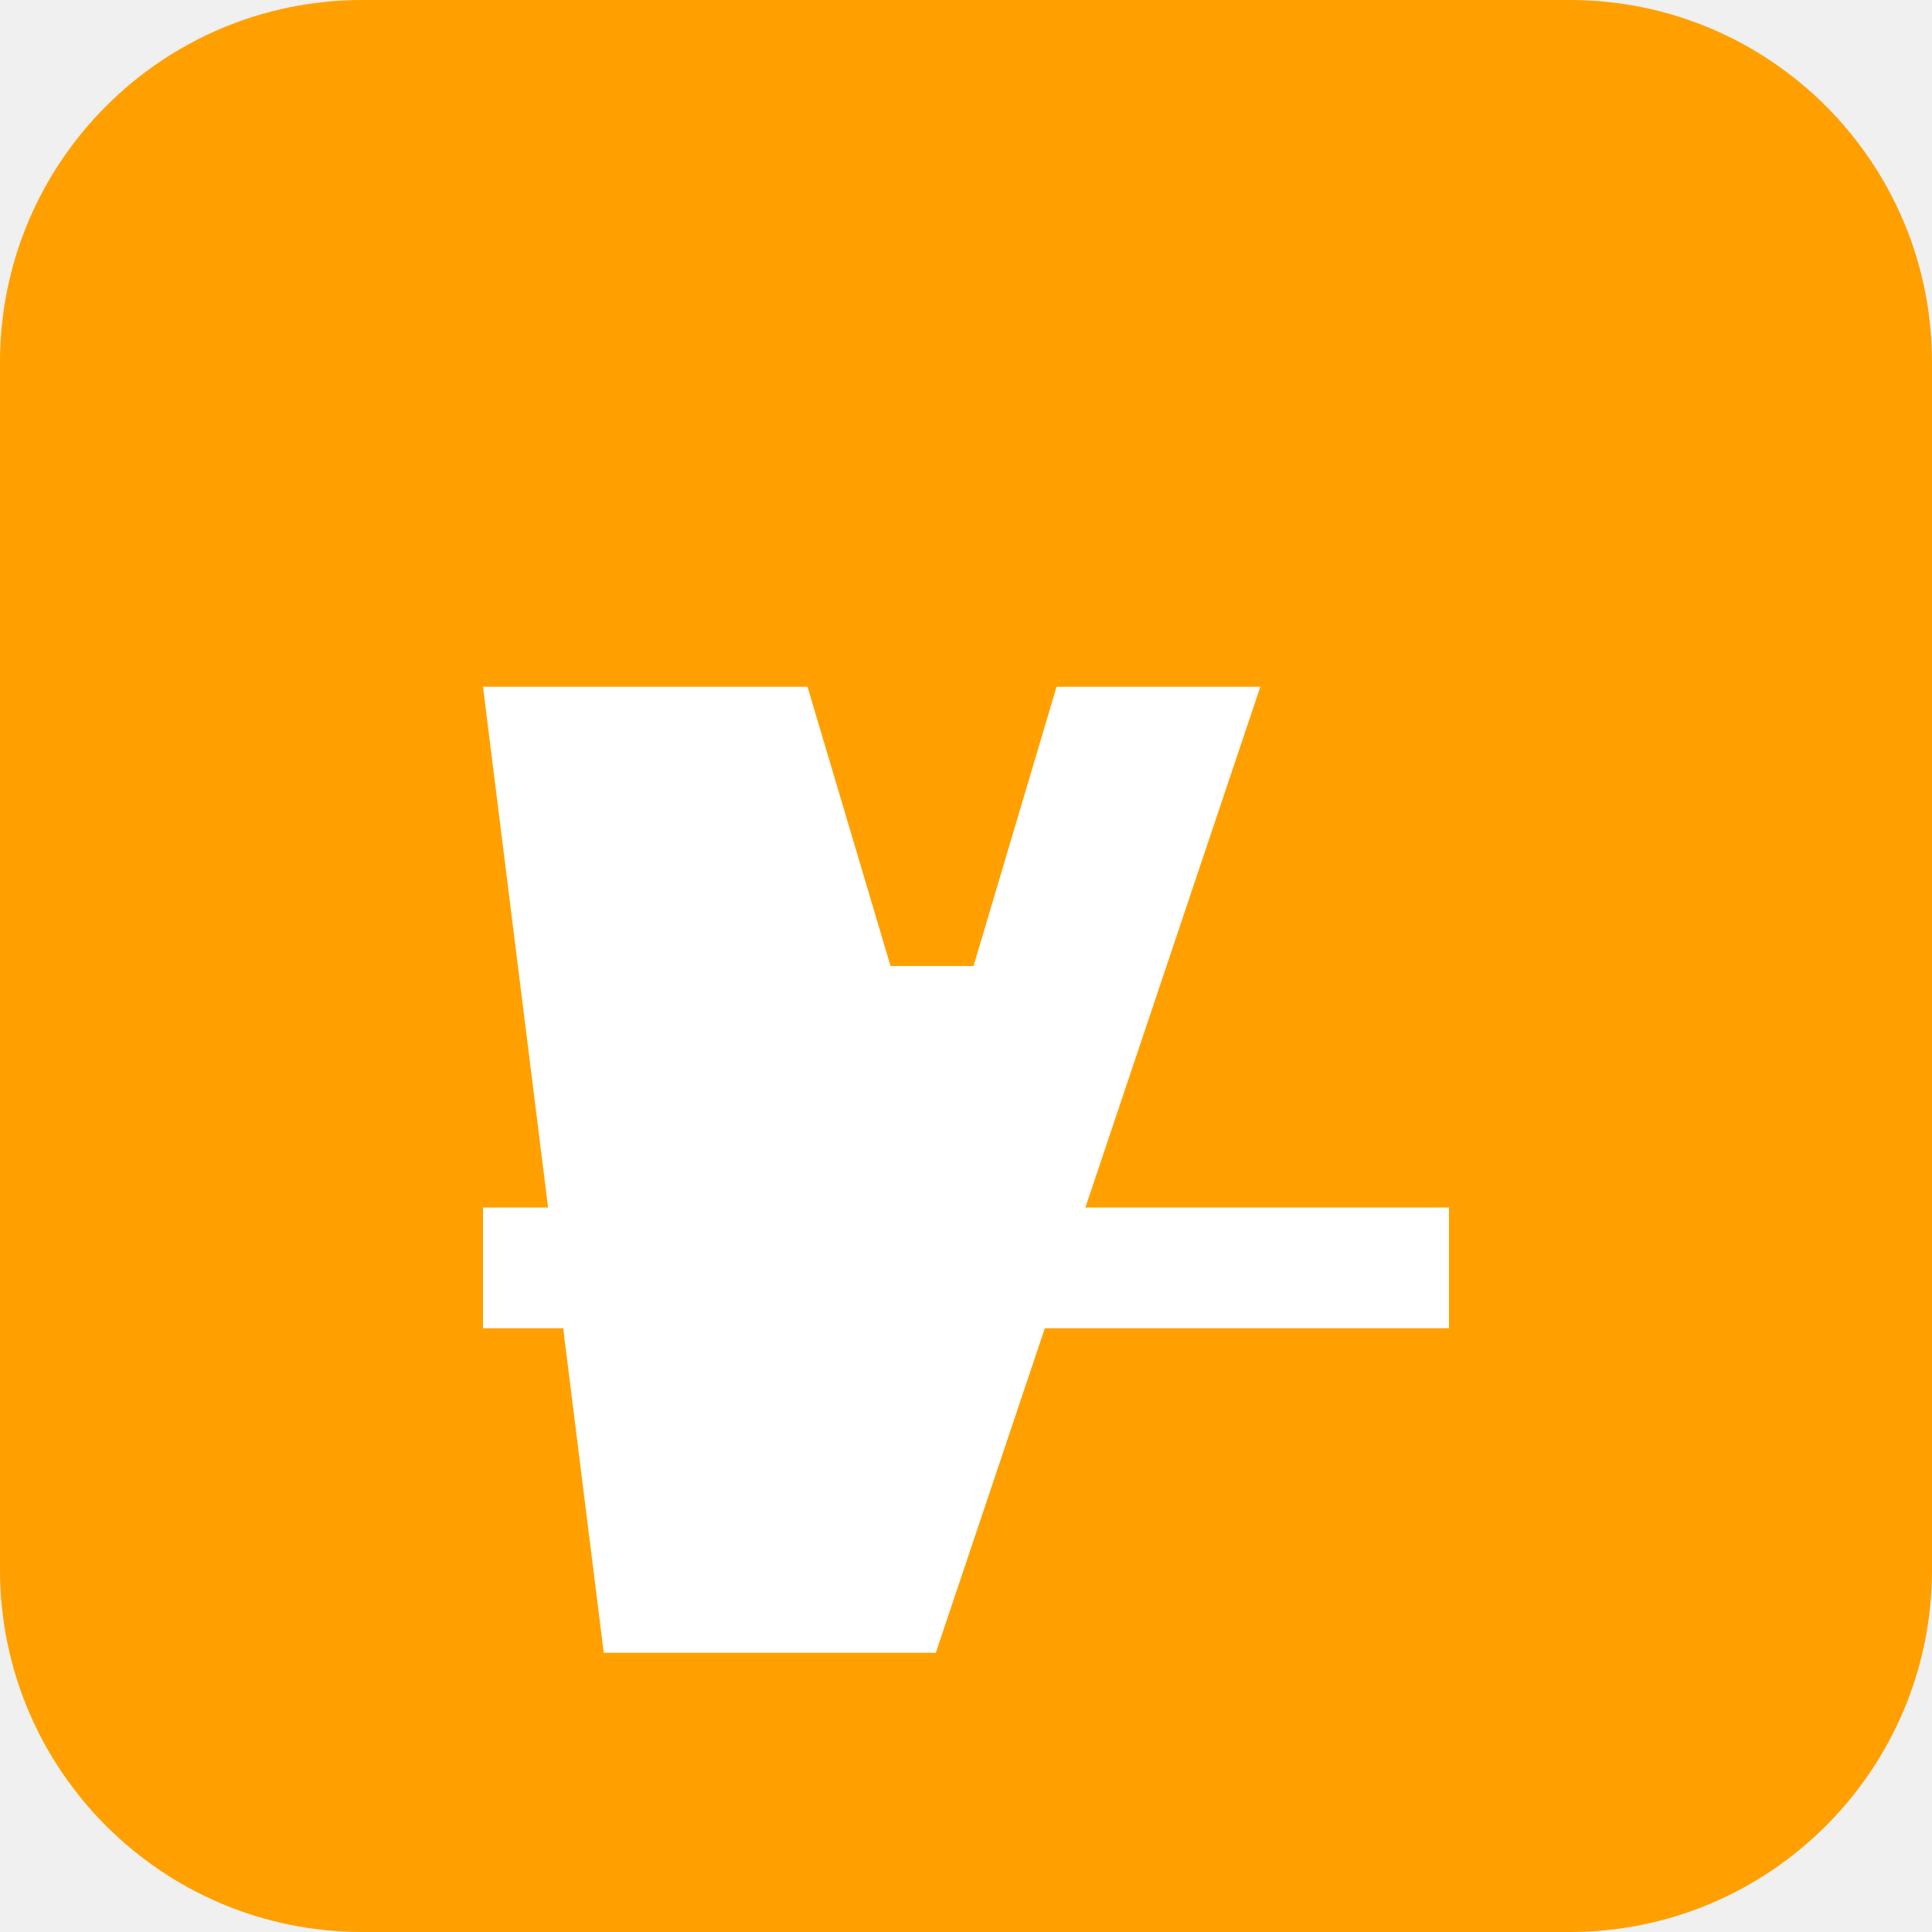
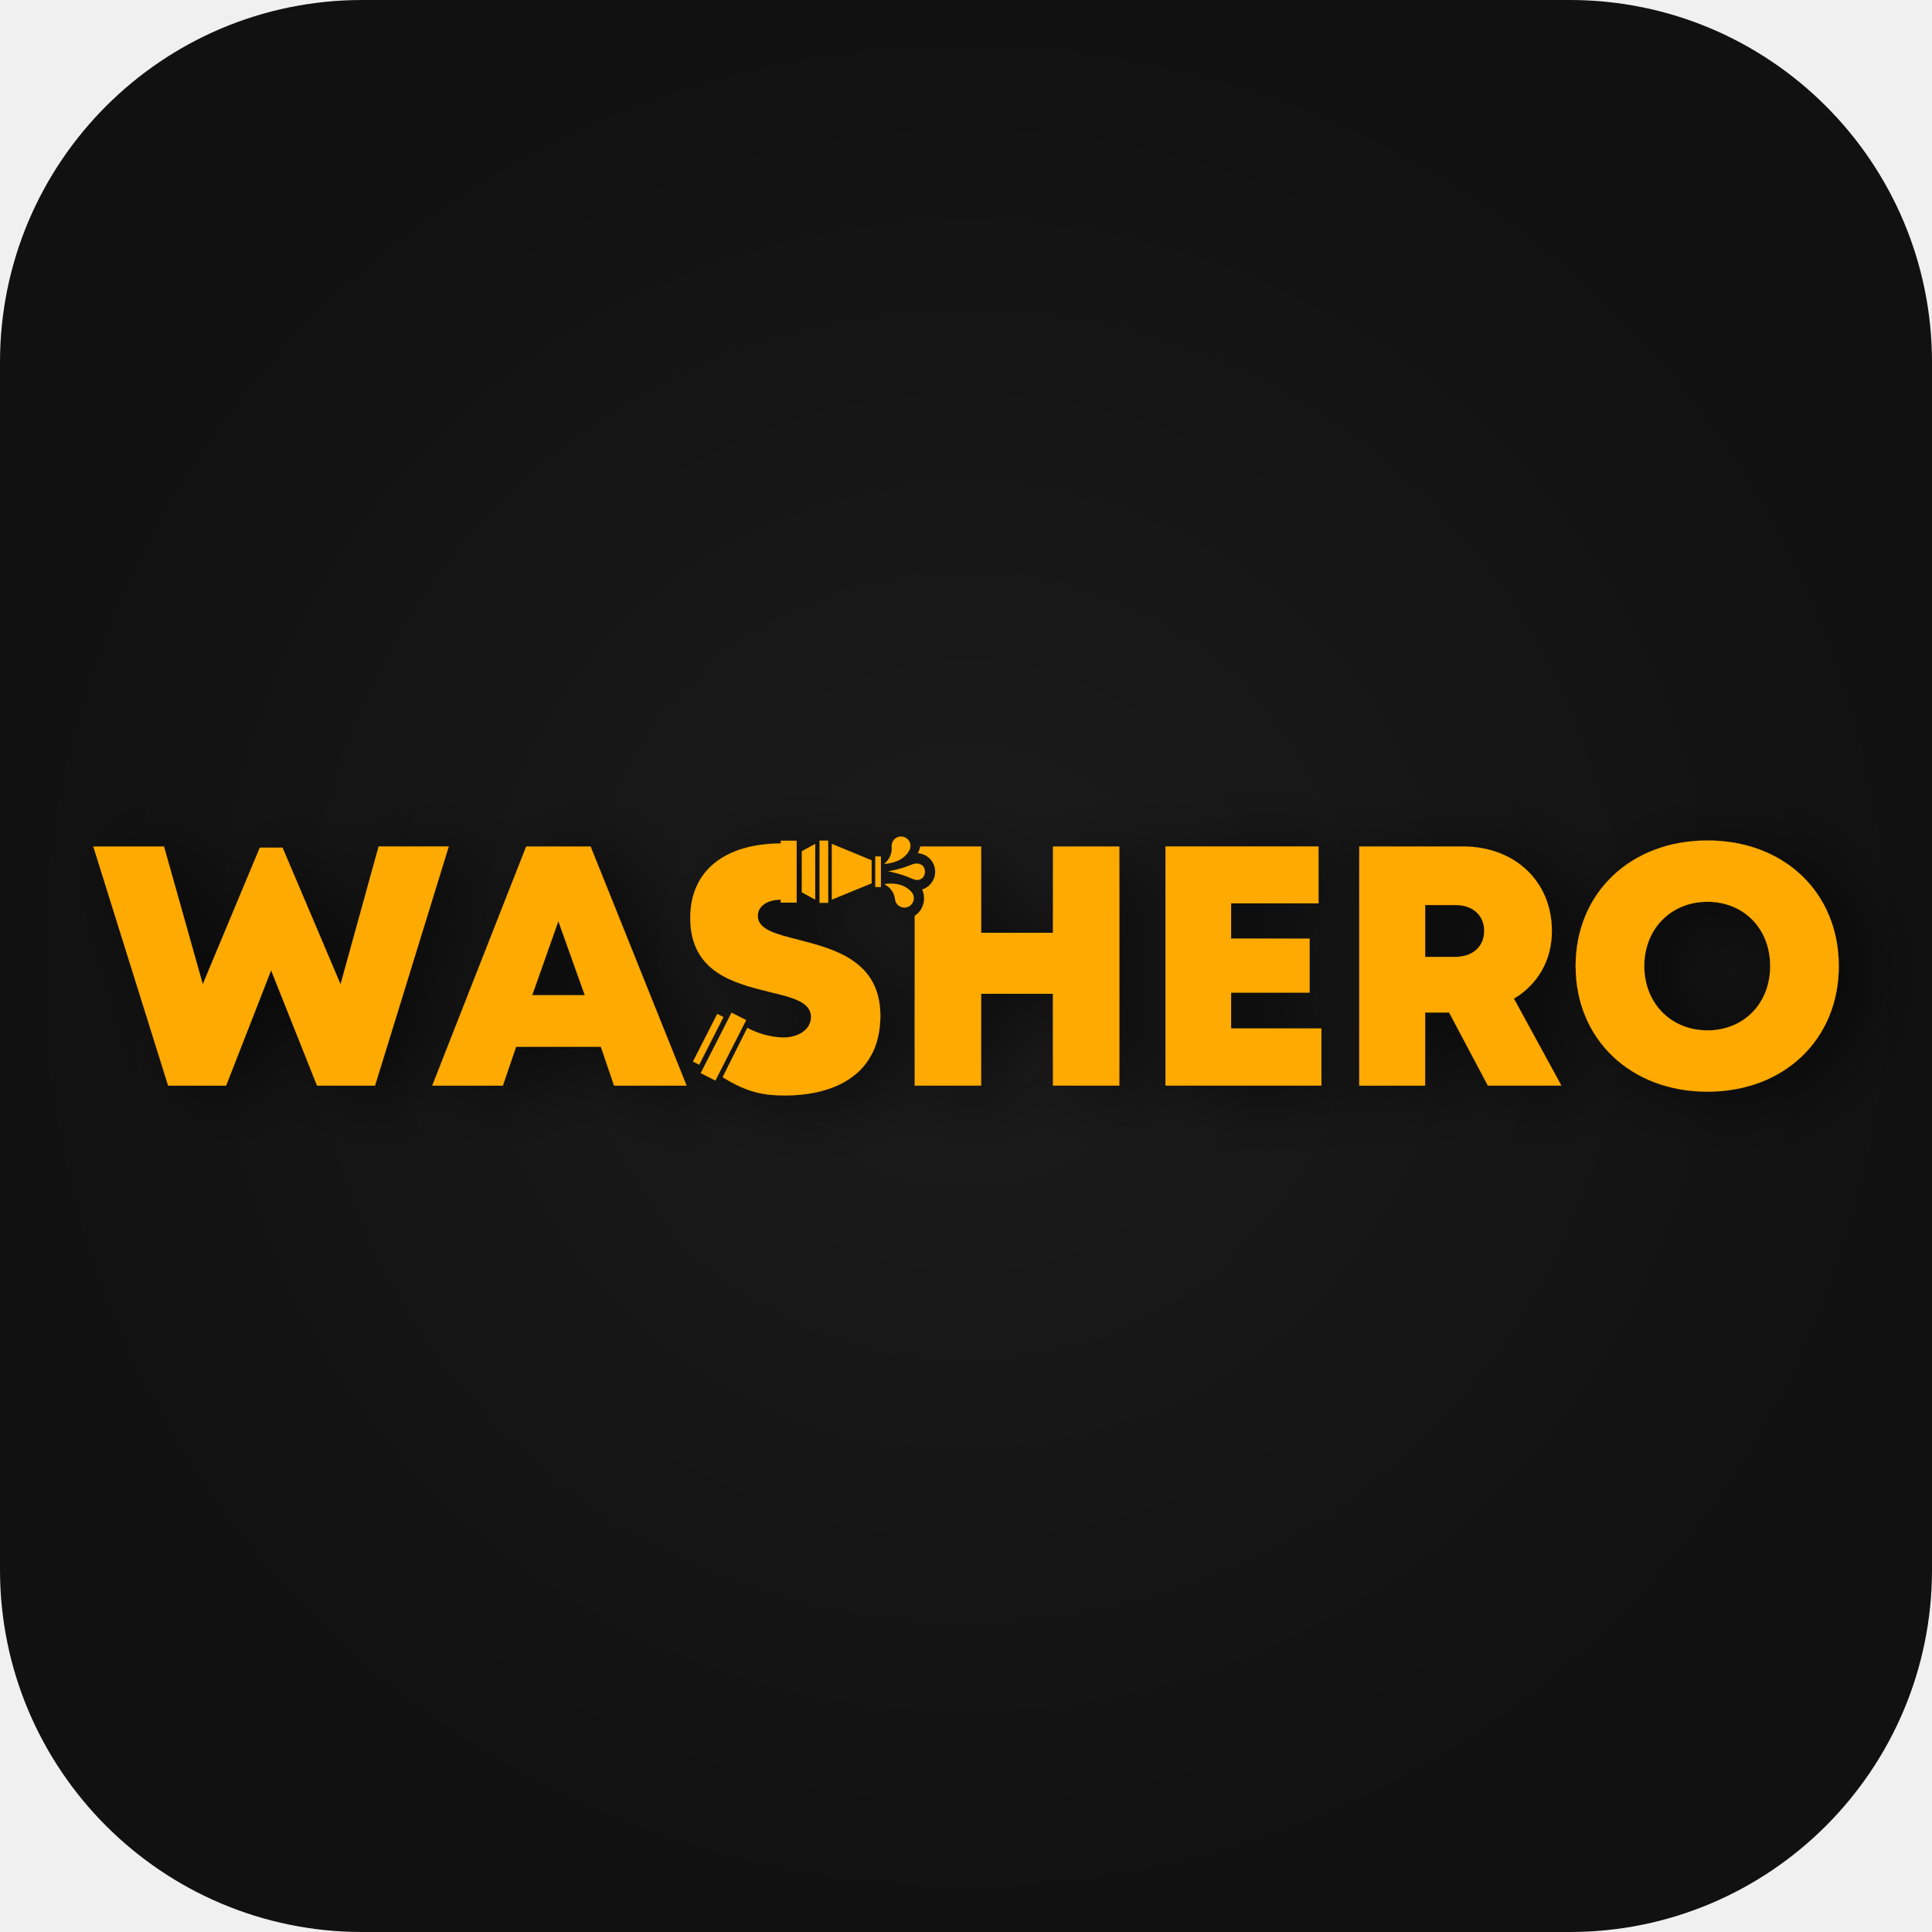
- <svg xmlns="http://www.w3.org/2000/svg" viewBox="0 0 512 512" fill="none">
-   <rect width="512" height="512" rx="96" fill="#FFA000" />
-   <path d="M128 320h256v32H128v-32zm32-138h54l22 74h22l22-74h54l-86 256H160l-32-256z" fill="#fff" />
+ <svg xmlns="http://www.w3.org/2000/svg" id="Capa_1" data-name="Capa 1" viewBox="0 0 512 512">
+   <defs>
+     <style>
+       .cls-1 {
+         filter: url(#drop-shadow-1);
+       }
+ 
+       .cls-2 {
+         fill: #fa0;
+       }
+ 
+       .cls-3 {
+         fill: url(#Degradado_sin_nombre_23);
+       }
+     </style>
+     <radialGradient id="Degradado_sin_nombre_23" data-name="Degradado sin nombre 23" cx="256" cy="256" fx="256" fy="256" r="256" gradientUnits="userSpaceOnUse">
+       <stop offset="0" stop-color="#1c1c1c" />
+       <stop offset="1" stop-color="#111" />
+     </radialGradient>
+     <filter id="drop-shadow-1" x="4" y="196" width="518" height="124" filterUnits="userSpaceOnUse">
+       <feOffset dx="7" dy="2" />
+       <feGaussianBlur result="blur" stdDeviation="9" />
+       <feFlood flood-color="#000" flood-opacity=".56" />
+       <feComposite in2="blur" operator="in" />
+       <feComposite in="SourceGraphic" />
+     </filter>
+   </defs>
+   <rect class="cls-3" width="512" height="512" rx="96" ry="96" />
+   <g class="cls-1">
+     <path class="cls-2" d="M118.93,224.32l-19.55,63.39h-15.37l-12.16-30.59-11.93,30.59h-15.37l-19.84-63.39h18.75l10.28,36.53,15.1-36.22h6.04l15.37,36.24,10.08-36.56h18.6Z" />
+     <path class="cls-2" d="M159.24,277.41h-22.47l-3.51,10.3h-18.72l24.9-63.39h17.07l25.45,63.39h-19.23l-3.5-10.3h0ZM147.97,244.1l-6.94,19.64h13.95s-7.01-19.64-7.01-19.64Z" />
+     <path class="cls-2" d="M350.19,272.55v15.15h-41.33v-63.39h40.56v15.09h-23.17v9.34h20.82v14.32h-20.82v9.49h23.94Z" />
+     <path class="cls-2" d="M384,268.31h-6.33v19.4h-17.46v-63.39h27.48c13.66,0,23.57,9.18,23.57,22.43,0,7.78-3.8,14.15-10.06,17.9l12.59,23.05h-19.49l-10.28-19.4h-.02ZM377.67,253.59h7.97c4.88,0,7.69-2.94,7.69-6.9s-2.81-6.86-7.69-6.86h-7.97v13.76Z" />
+     <path class="cls-2" d="M452.48,289.31c-20.38,0-34.92-13.92-34.92-33.29s14.54-33.29,34.92-33.29,34.82,13.87,34.82,33.29-14.49,33.29-34.82,33.29h0ZM452.48,273.06c9.65,0,16.63-7.13,16.63-17.04s-6.98-17.04-16.63-17.04-16.73,7.18-16.73,17.04,7.09,17.04,16.73,17.04h0Z" />
+     <rect class="cls-2" x="182.74" y="275.19" width="17.97" height="4.35" transform="translate(-142.45 322.27) rotate(-63)" />
+     <rect class="cls-2" x="180.61" y="274.51" width="14.15" height="1.84" transform="translate(-142.93 317.61) rotate(-63)" />
+     <g>
+       <path class="cls-2" d="M211.63,249.06c-6-1.51-10.8-2.7-10.8-6.32,0-2.95,2.96-4.31,6.07-4.33v.79h4.22v-16.4h-4.22v.71c-14.87.09-23.98,7.26-23.98,19.74,0,14.51,11.76,17.33,20.98,19.62,6.07,1.47,11.03,2.63,11.03,6.63,0,3.48-3.52,5.44-7.19,5.44-4,0-7.5-1.38-9.7-2.54l-6.54,13.06c6.7,4.22,11.23,4.82,16.3,4.86,14.81,0,25.5-6.59,25.5-21.14s-12.27-17.69-21.65-20.11Z" />
+       <rect class="cls-2" x="217.19" y="222.77" width="2.29" height="16.48" />
+       <rect class="cls-2" x="231.96" y="226.96" width="1.49" height="8.12" />
+       <polygon class="cls-2" points="230.99 227.99 220.44 223.64 220.44 238.4 230.99 234.08 230.99 227.99" />
+       <polygon class="cls-2" points="216.03 231.02 216.03 223.64 212.49 225.58 212.49 231.02 212.49 236.45 216.03 238.4 216.03 231.02" />
+       <path class="cls-2" d="M244.31,229.29c-.95-.66-1.85-.51-2.92-.07-.7.29-2.96,1.2-6,1.67,0,0,3.55.69,6.12,1.88,1.01.47,1.89.64,2.73.05,1.13-.78,1.19-2.76.07-3.53Z" />
+       <path class="cls-2" d="M240.88,225.53c.14-.22.25-.46.32-.73.35-1.33-.45-2.69-1.78-3.04-1.33-.35-2.69.45-3.04,1.78-.07.26-.09.54-.08.8h-.02s.52,2.52-1.94,4.58c0,0,4.57,0,6.54-3.39Z" />
+       <path class="cls-2" d="M241.91,236.92c-.12-.24-.28-.46-.46-.64-2.63-2.92-7.1-1.97-7.1-1.97,2.84,1.5,2.84,4.07,2.84,4.07h.02c.03.26.11.51.23.76.61,1.23,2.1,1.73,3.34,1.12,1.23-.61,1.73-2.1,1.12-3.34h0Z" />
+     </g>
+     <path class="cls-2" d="M279.04,224.32v22.87h-19.02v-22.87h-16.16c-.11.63-.31,1.23-.62,1.78,2.56.17,4.6,2.31,4.6,4.92,0,2.21-1.46,4.09-3.46,4.71.63,1.37.71,2.98.09,4.49-.44,1.06-1.17,1.91-2.07,2.5v44.98h17.61v-24.33h19.02v24.33h17.61v-63.38h-17.61,0Z" />
+   </g>
</svg>
